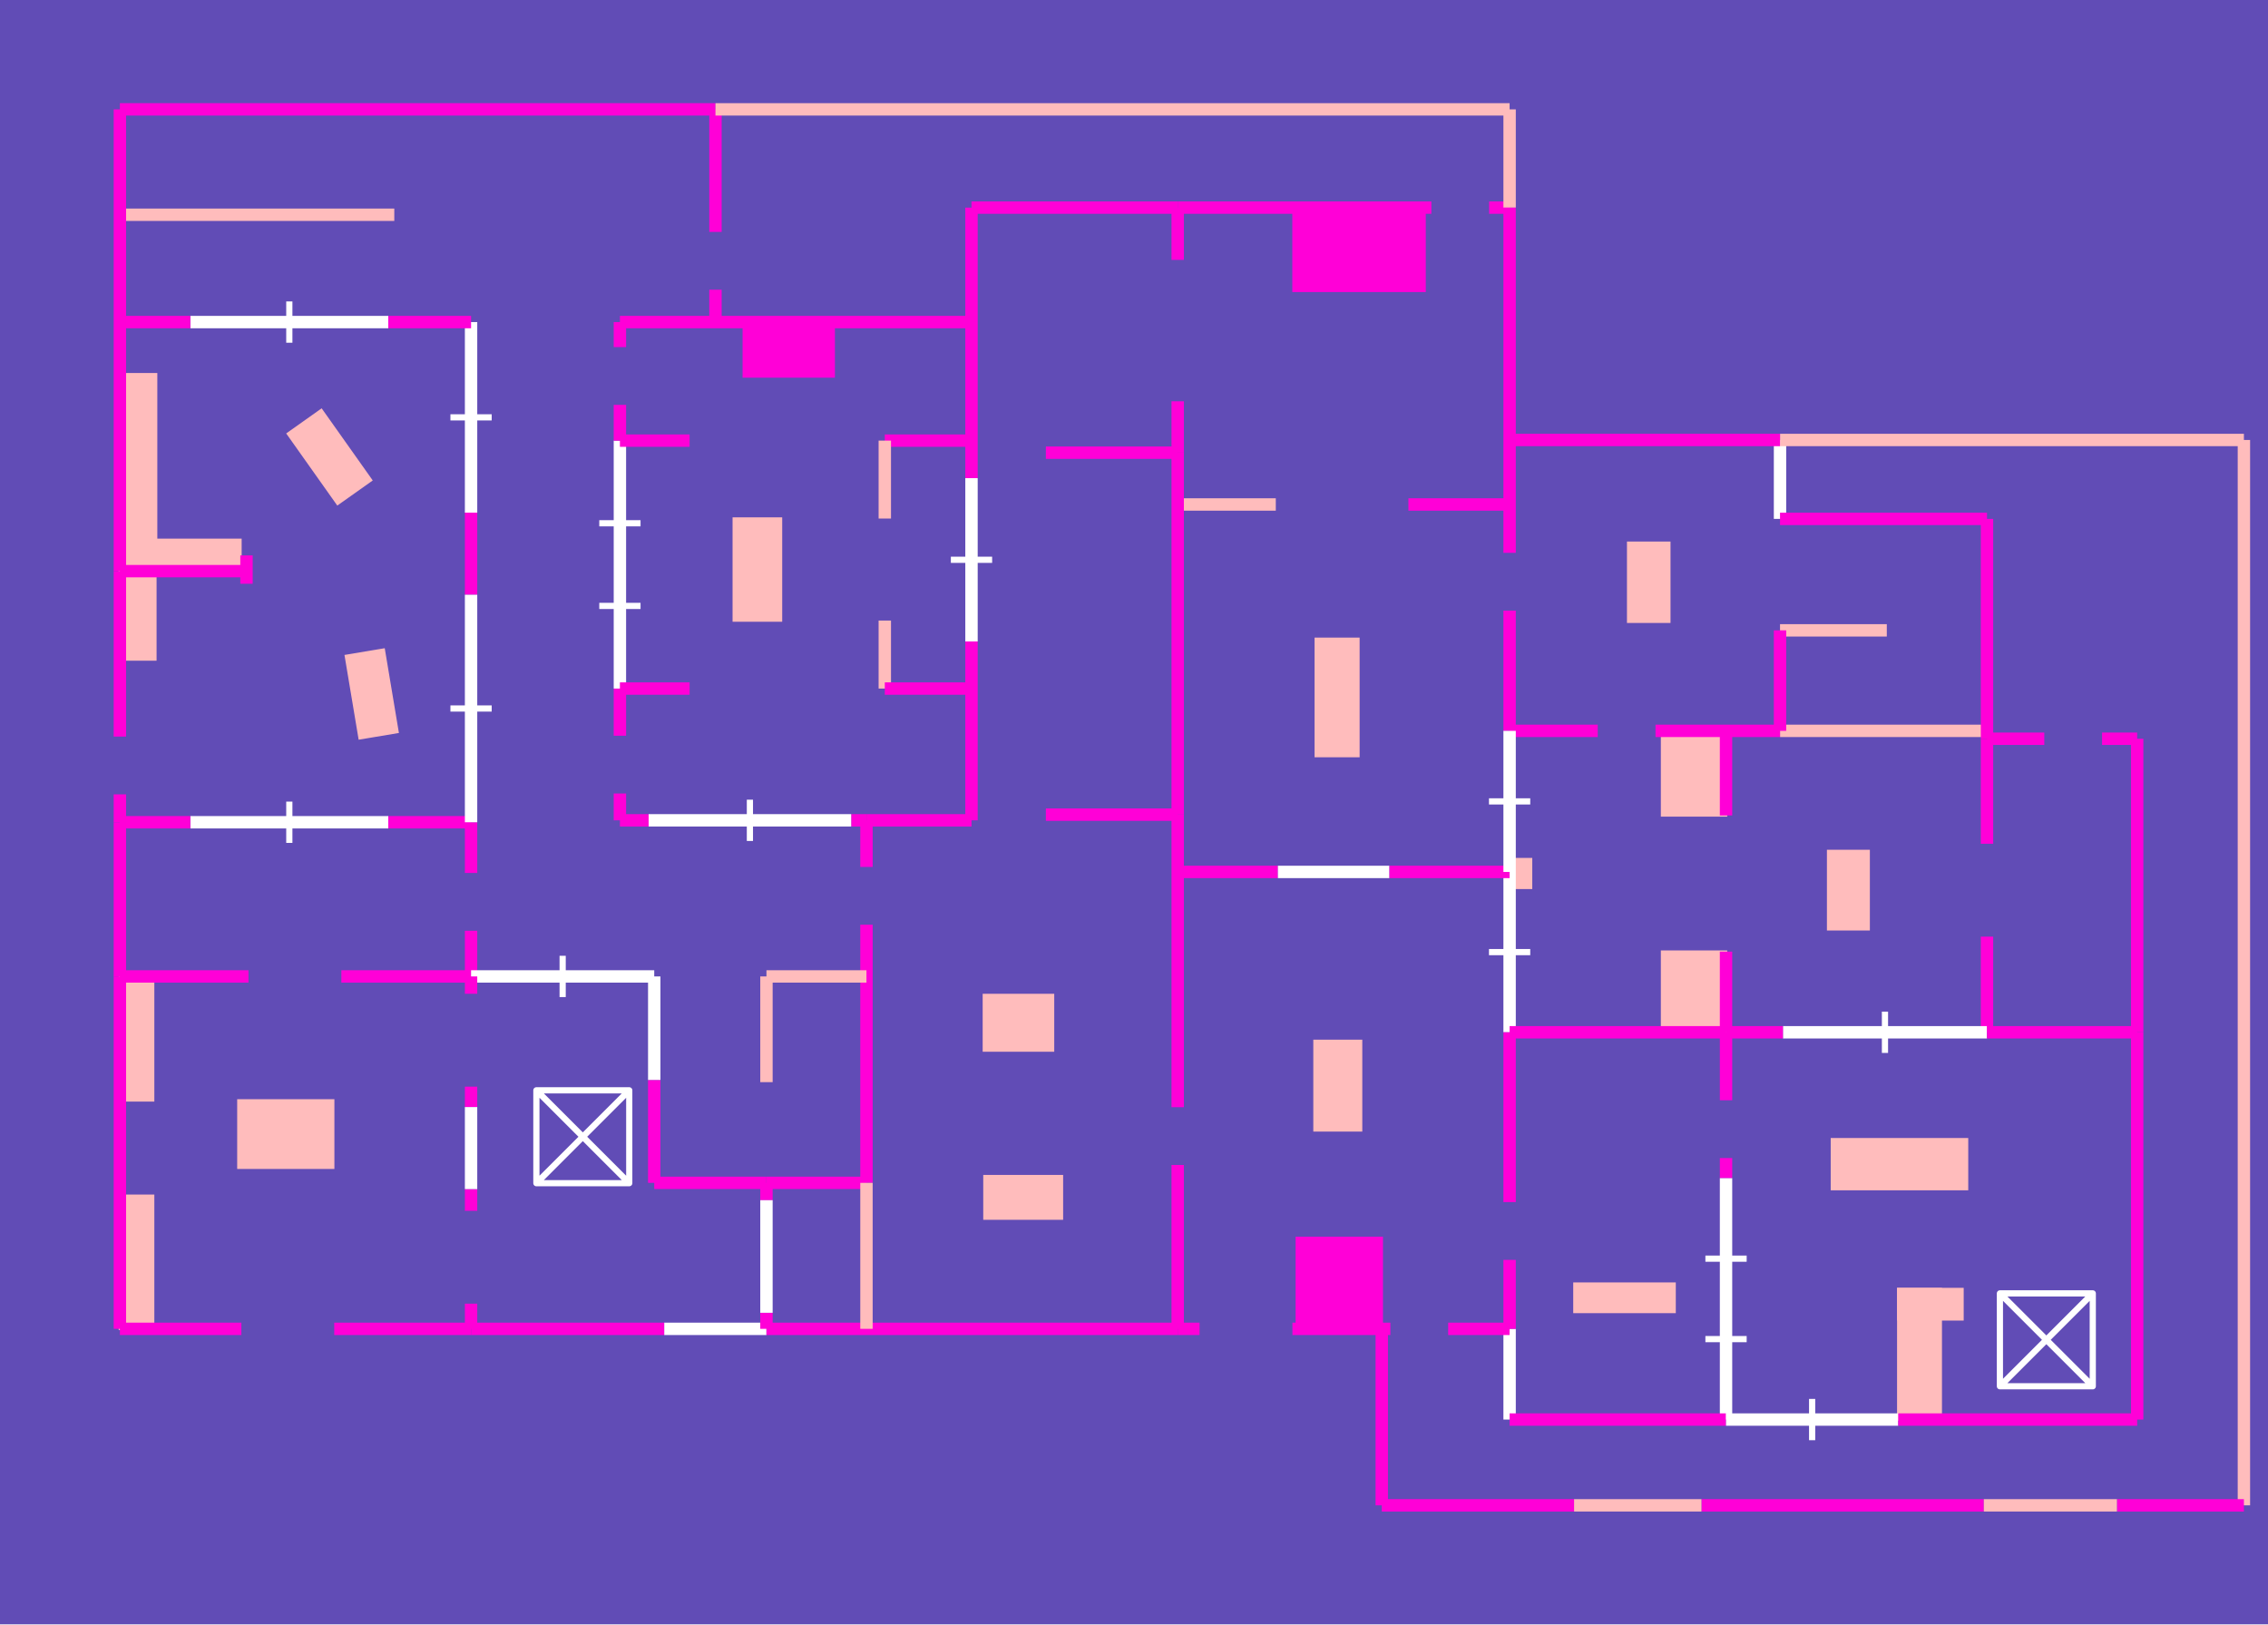
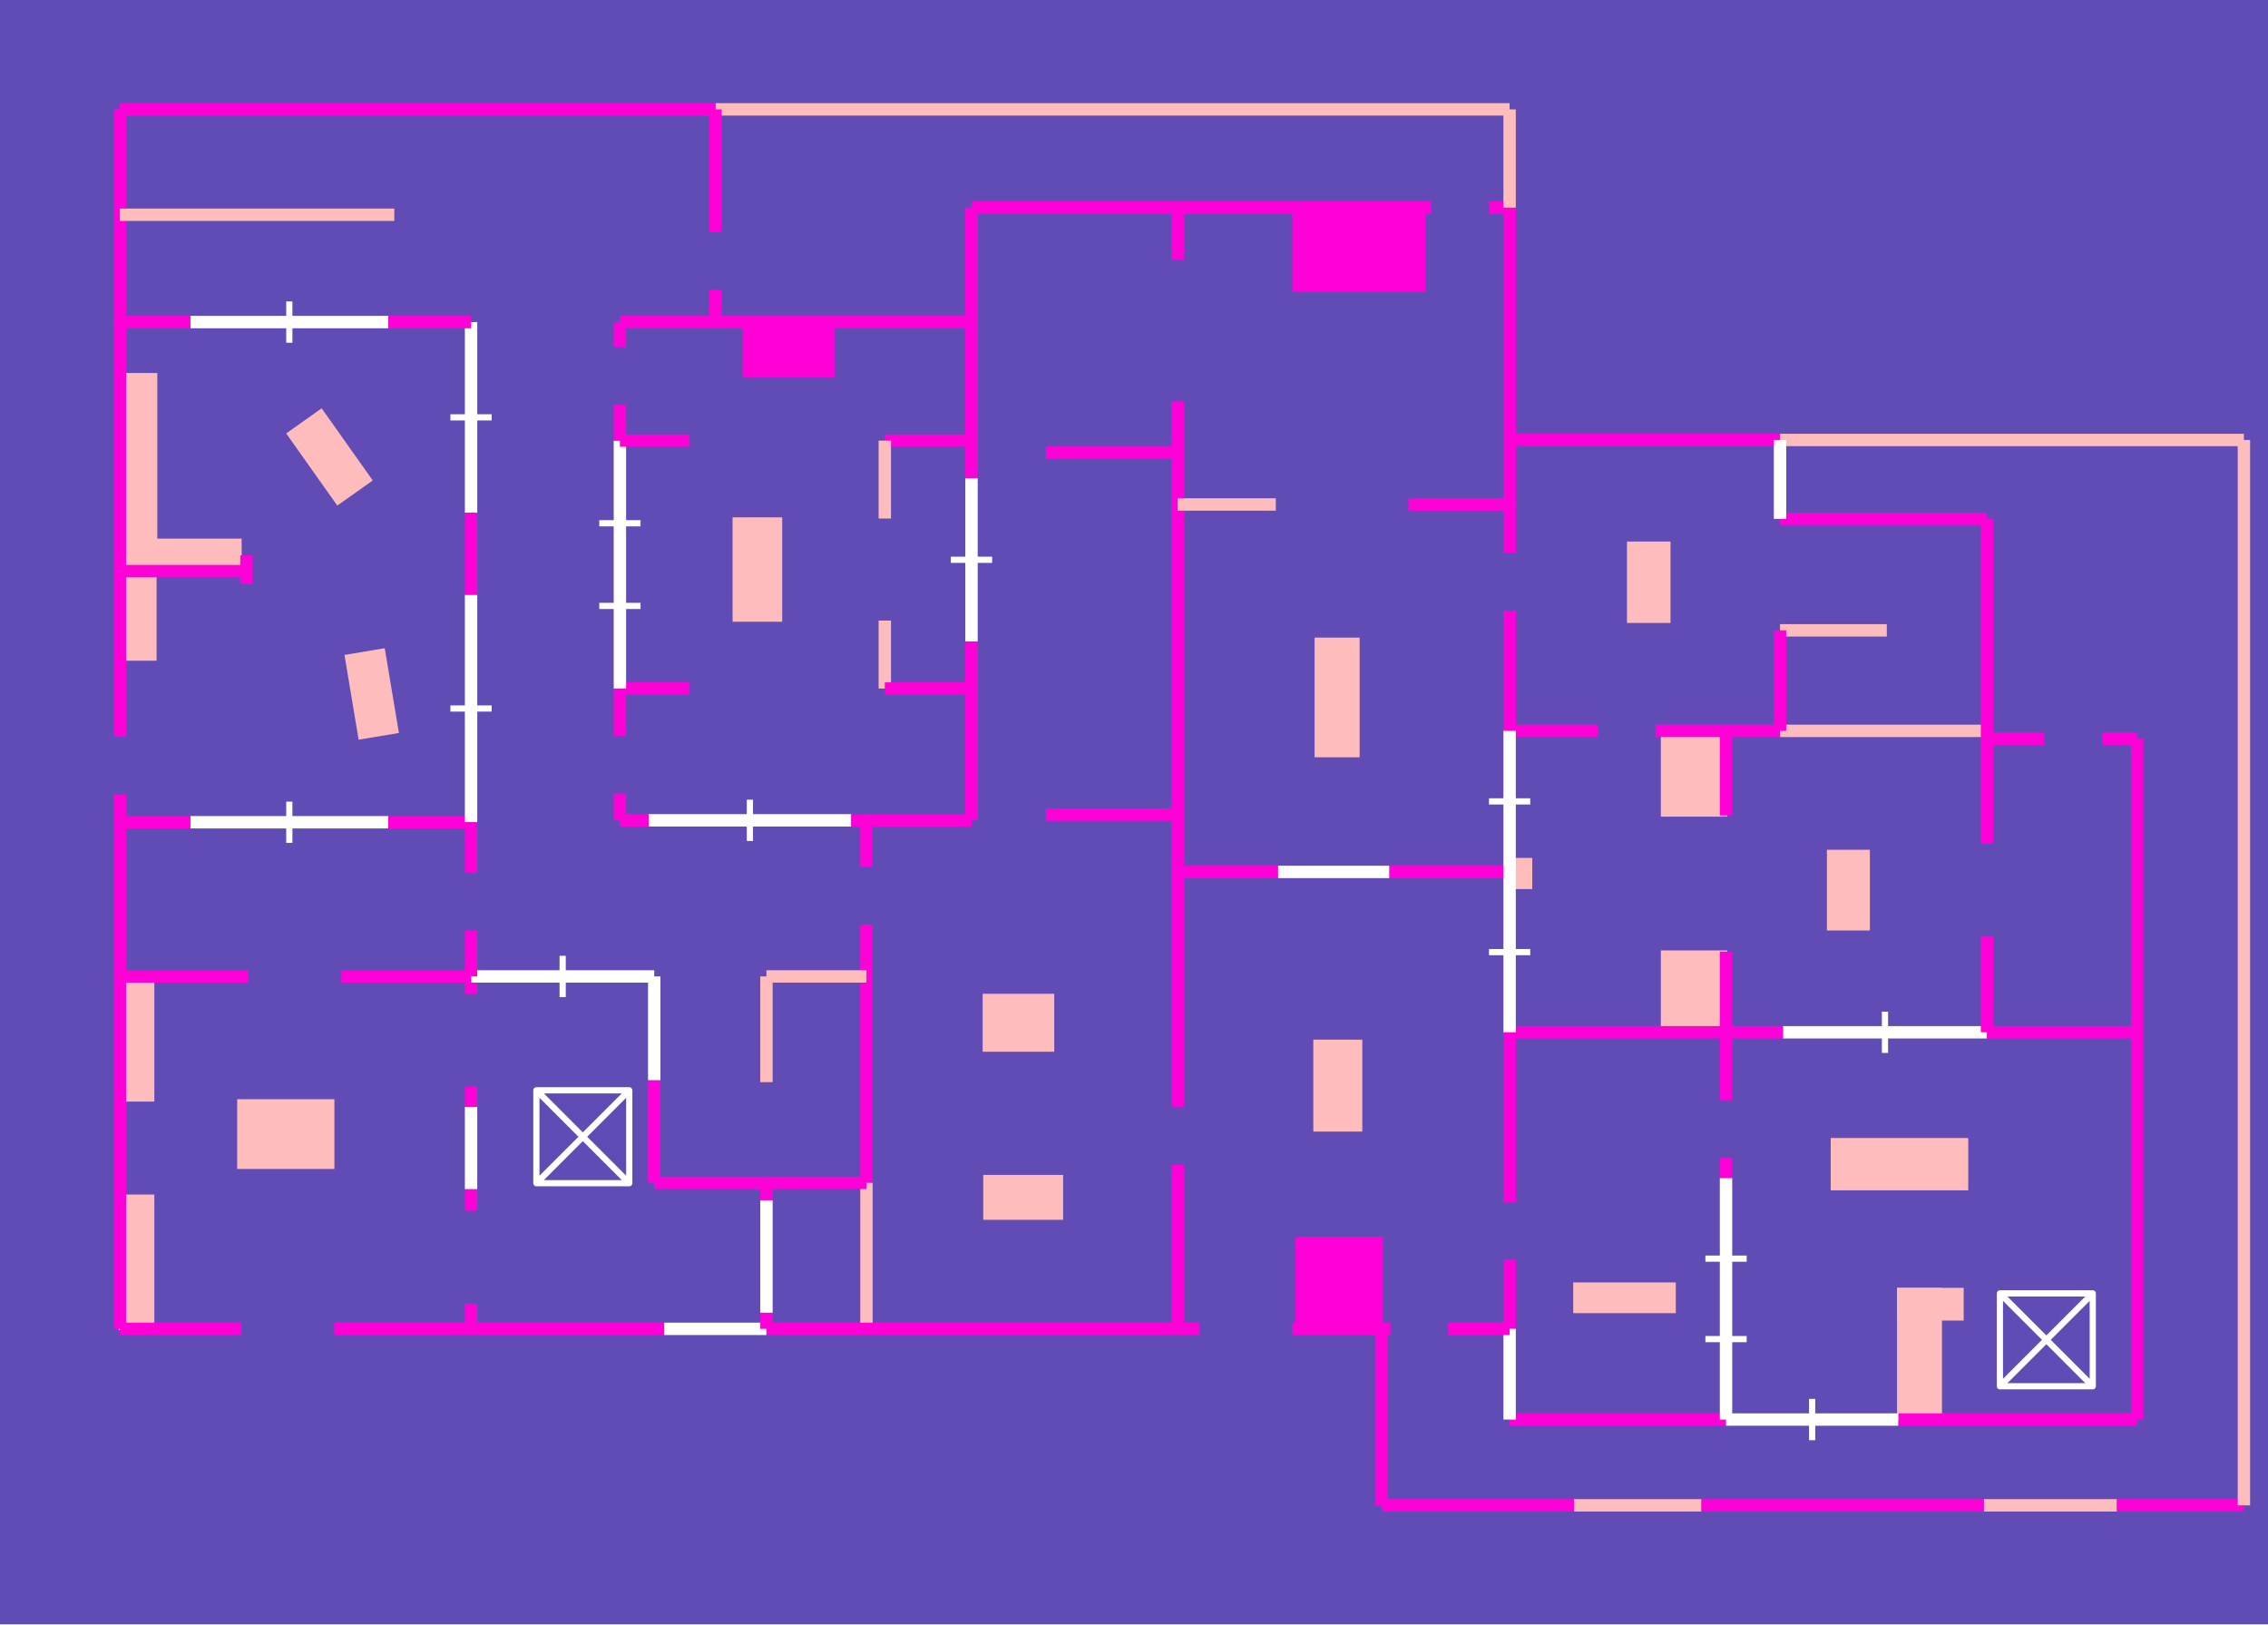
<svg xmlns="http://www.w3.org/2000/svg" viewBox="-235 -170 715 512">
  <rect fill="#614CB6" height="512" width="715" x="-235" y="-170" />
+   <path d="M383.691,-245.892 L363.433,-245.892 L363.433,-236.319 L383.691,-236.319 z" fill="#FFBCBC" stroke="#FFBCBC" stroke-width="0.75" transform="scale(1, -1)" />
+   <path d="M194.094,-186.317 L179.402,-186.317 L179.402,-158.095 L194.094,-158.095 z" fill="#FFBCBC" stroke="#FFBCBC" stroke-width="0.75" transform="scale(1, -1)" />
+   <path d="M363.433,-236.319 L376.839,-236.319 L376.839,-277.466 L363.433,-277.466 z" fill="#FFBCBC" stroke="#FFBCBC" stroke-width="0.75" transform="scale(1, -1)" />
  <path d="M-133.687,40.769 L-118.009,18.641 L-128.575,11.155 L-144.253,33.283 z" fill="#FFBCBC" stroke="#FFBCBC" stroke-width="0.75" transform="scale(1, -1)" />
+   <path d="M341.321,-98.234 L354.111,-98.234 L354.111,-122.934 L341.321,-122.934 z" fill="#FFBCBC" stroke="#FFBCBC" stroke-width="0.75" transform="scale(1, -1)" />
  <path d="M11.218,6.549 L-3.678,6.549 L-3.678,-25.609 L11.218,-25.609 z" fill="#FFBCBC" stroke="#FFBCBC" stroke-width="0.75" transform="scale(1, -1)" />
+   <path d="M288.968,-129.966 L309.14,-129.966 L309.14,-155.392 L288.968,-155.392 z" fill="#FFBCBC" stroke="#FFBCBC" stroke-width="0.75" transform="scale(1, -1)" />
+   <path d="M193.255,-68.33 L179.796,-68.33 L179.796,-31.355 L193.255,-31.355 z" fill="#FFBCBC" stroke="#FFBCBC" stroke-width="0.75" transform="scale(1, -1)" />
+   <path d="M278.285,-1.077 L291.265,-1.077 L291.265,-25.992 L278.285,-25.992 z" fill="#FFBCBC" stroke="#FFBCBC" stroke-width="0.75" transform="scale(1, -1)" />
+   <path d="M261.345,-234.616 L292.929,-234.616 L292.929,-243.553 L261.345,-243.553 z" fill="#FFBCBC" stroke="#FFBCBC" stroke-width="0.75" transform="scale(1, -1)" />
+   <path d="M-185.779,52.047 L-197.205,52.047 L-197.205,-10.034 L-185.779,-10.034 z" fill="#FFBCBC" stroke="#FFBCBC" stroke-width="0.75" transform="scale(1, -1)" />
+   <path d="M-186.719,-206.915 L-197.205,-206.915 L-197.205,-248.874 L-186.719,-248.874 z" fill="#FFBCBC" stroke="#FFBCBC" stroke-width="0.75" transform="scale(1, -1)" />
+   <path d="M-159.193,-0.157 L-197.205,-0.157 L-197.205,-10.034 L-159.193,-10.034 z" fill="#FFBCBC" stroke="#FFBCBC" stroke-width="0.75" transform="scale(1, -1)" />
+   <path d="M-186.719,-137.788 L-197.205,-137.788 L-197.205,-176.863 L-186.719,-176.863 z" fill="#FFBCBC" stroke="#FFBCBC" stroke-width="0.75" transform="scale(1, -1)" />
+   <path d="M99.783,-214.126 L75.348,-214.126 L75.348,-200.73 L99.783,-200.73 z" fill="#FFBCBC" stroke="#FFBCBC" stroke-width="0.75" transform="scale(1, -1)" />
+   <path d="M-114.017,-34.757 L-109.67,-60.735 L-121.626,-62.736 L-125.973,-36.758 z" fill="#FFBCBC" stroke="#FFBCBC" stroke-width="0.75" transform="scale(1, -1)" />
+   <path d="M27.837,68.476 L-0.525,68.476 L-0.525,51.327 L27.837,51.327 z" fill="#FF00D7" stroke="#FF00D7" stroke-width="0.75" transform="scale(1, -1)" />
+   <path d="M173.823,-248.874 L200.613,-248.874 L200.613,-220.197 L173.823,-220.197 z" fill="#FF00D7" stroke="#FF00D7" stroke-width="0.75" transform="scale(1, -1)" />
  <path d="M75.167,-143.633 L96.98,-143.633 L96.98,-161.15 L75.167,-161.15 z" fill="#FFBCBC" stroke="#FFBCBC" stroke-width="0.75" transform="scale(1, -1)" />
+   <path d="M172.782,104.552 L214.113,104.552 L214.113,78.315 L172.782,78.315 z" fill="#FF00D7" stroke="#FF00D7" stroke-width="0.75" transform="scale(1, -1)" />
+   <path d="M288.968,-87.042 L309.14,-87.042 L309.14,-60.378 L288.968,-60.378 z" fill="#FFBCBC" stroke="#FFBCBC" stroke-width="0.75" transform="scale(1, -1)" />
+   <path d="M247.68,-109.87 L240.912,-109.87 L240.912,-100.806 L247.68,-100.806 z" fill="#FFBCBC" stroke="#FFBCBC" stroke-width="0.75" transform="scale(1, -1)" />
+   <path d="M342.516,-189.093 L385.125,-189.093 L385.125,-204.832 L342.516,-204.832 z" fill="#FFBCBC" stroke="#FFBCBC" stroke-width="0.75" transform="scale(1, -1)" />
+   <path d="M-186.015,-37.889 L-197.205,-37.889 L-197.205,-10.034 L-186.015,-10.034 z" fill="#FFBCBC" stroke="#FFBCBC" stroke-width="0.75" transform="scale(1, -1)" />
  <path d="M-129.955,-198.099 L-159.854,-198.099 L-159.854,-176.863 L-129.955,-176.863 z" fill="#FFBCBC" stroke="#FFBCBC" stroke-width="0.75" transform="scale(1, -1)" />
-   <path d="M288.968,-87.042 L309.14,-87.042 L309.14,-60.378 L288.968,-60.378 z" fill="#FFBCBC" stroke="#FFBCBC" stroke-width="0.75" transform="scale(1, -1)" />
-   <path d="M342.516,-189.093 L385.125,-189.093 L385.125,-204.832 L342.516,-204.832 z" fill="#FFBCBC" stroke="#FFBCBC" stroke-width="0.75" transform="scale(1, -1)" />
-   <path d="M172.782,104.552 L214.113,104.552 L214.113,78.315 L172.782,78.315 z" fill="#FF00D7" stroke="#FF00D7" stroke-width="0.75" transform="scale(1, -1)" />
-   <path d="M173.823,-248.874 L200.613,-248.874 L200.613,-220.197 L173.823,-220.197 z" fill="#FF00D7" stroke="#FF00D7" stroke-width="0.75" transform="scale(1, -1)" />
-   <path d="M-186.015,-37.889 L-197.205,-37.889 L-197.205,-10.034 L-186.015,-10.034 z" fill="#FFBCBC" stroke="#FFBCBC" stroke-width="0.75" transform="scale(1, -1)" />
-   <path d="M-185.779,52.047 L-197.205,52.047 L-197.205,-10.034 L-185.779,-10.034 z" fill="#FFBCBC" stroke="#FFBCBC" stroke-width="0.75" transform="scale(1, -1)" />
-   <path d="M-159.193,-0.157 L-197.205,-0.157 L-197.205,-10.034 L-159.193,-10.034 z" fill="#FFBCBC" stroke="#FFBCBC" stroke-width="0.75" transform="scale(1, -1)" />
-   <path d="M99.783,-214.126 L75.348,-214.126 L75.348,-200.73 L99.783,-200.73 z" fill="#FFBCBC" stroke="#FFBCBC" stroke-width="0.75" transform="scale(1, -1)" />
-   <path d="M27.837,68.476 L-0.525,68.476 L-0.525,51.327 L27.837,51.327 z" fill="#FF00D7" stroke="#FF00D7" stroke-width="0.75" transform="scale(1, -1)" />
-   <path d="M-114.017,-34.757 L-109.67,-60.735 L-121.626,-62.736 L-125.973,-36.758 z" fill="#FFBCBC" stroke="#FFBCBC" stroke-width="0.75" transform="scale(1, -1)" />
-   <path d="M-186.719,-137.788 L-197.205,-137.788 L-197.205,-176.863 L-186.719,-176.863 z" fill="#FFBCBC" stroke="#FFBCBC" stroke-width="0.75" transform="scale(1, -1)" />
-   <path d="M193.255,-68.33 L179.796,-68.33 L179.796,-31.355 L193.255,-31.355 z" fill="#FFBCBC" stroke="#FFBCBC" stroke-width="0.75" transform="scale(1, -1)" />
-   <path d="M194.094,-186.317 L179.402,-186.317 L179.402,-158.095 L194.094,-158.095 z" fill="#FFBCBC" stroke="#FFBCBC" stroke-width="0.75" transform="scale(1, -1)" />
-   <path d="M383.691,-245.892 L363.433,-245.892 L363.433,-236.319 L383.691,-236.319 z" fill="#FFBCBC" stroke="#FFBCBC" stroke-width="0.75" transform="scale(1, -1)" />
-   <path d="M278.285,-1.077 L291.265,-1.077 L291.265,-25.992 L278.285,-25.992 z" fill="#FFBCBC" stroke="#FFBCBC" stroke-width="0.75" transform="scale(1, -1)" />
-   <path d="M247.68,-109.87 L240.912,-109.87 L240.912,-100.806 L247.68,-100.806 z" fill="#FFBCBC" stroke="#FFBCBC" stroke-width="0.75" transform="scale(1, -1)" />
-   <path d="M341.321,-98.234 L354.111,-98.234 L354.111,-122.934 L341.321,-122.934 z" fill="#FFBCBC" stroke="#FFBCBC" stroke-width="0.75" transform="scale(1, -1)" />
-   <path d="M-186.719,-206.915 L-197.205,-206.915 L-197.205,-248.874 L-186.719,-248.874 z" fill="#FFBCBC" stroke="#FFBCBC" stroke-width="0.75" transform="scale(1, -1)" />
-   <path d="M288.968,-129.966 L309.14,-129.966 L309.14,-155.392 L288.968,-155.392 z" fill="#FFBCBC" stroke="#FFBCBC" stroke-width="0.75" transform="scale(1, -1)" />
-   <path d="M261.345,-234.616 L292.929,-234.616 L292.929,-243.553 L261.345,-243.553 z" fill="#FFBCBC" stroke="#FFBCBC" stroke-width="0.75" transform="scale(1, -1)" />
-   <path d="M363.433,-236.319 L376.839,-236.319 L376.839,-277.466 L363.433,-277.466 z" fill="#FFBCBC" stroke="#FFBCBC" stroke-width="0.75" transform="scale(1, -1)" />
  <path d="M395.482,-266.972 L424.759,-237.695 L395.482,-237.695 L424.759,-266.972 L395.482,-266.972 L395.482,-237.695 L424.759,-237.695 L424.759,-266.972 z" fill="none" stroke="#FFFFFF" stroke-linejoin="round" stroke-width="1.952" transform="scale(1, -1)" />
  <path d="M-65.902,-202.959 L-36.625,-173.683 L-65.902,-173.683 L-36.625,-202.959 L-65.902,-202.959 L-65.902,-173.683 L-36.625,-173.683 L-36.625,-202.959 z" fill="none" stroke="#FFFFFF" stroke-linejoin="round" stroke-width="1.952" transform="scale(1, -1)" />
+   <path d="M-86.495,8.407 L-86.495,68.476 z" fill="none" stroke="#FFFFFF" stroke-width="3.904" transform="scale(1, -1)" />
+   <path d="M-79.989,38.442 L-93.001,38.442 z" fill="none" stroke="#FFFFFF" stroke-width="1.952" transform="scale(1, -1)" />
+   <path d="M326.162,31.312 L472.404,31.312 z" fill="none" stroke="#FFBCBC" stroke-width="3.904" transform="scale(1, -1)" />
+   <path d="M309.14,-87.042 L309.14,-60.378 z" fill="none" stroke="#FF00D7" stroke-width="3.904" transform="scale(1, -1)" />
+   <path d="M438.751,-155.392 L438.751,-62.863 z" fill="none" stroke="#FF00D7" stroke-width="3.904" transform="scale(1, -1)" />
+   <path d="M-86.495,-178.967 L-86.495,-172.531 z" fill="none" stroke="#FF00D7" stroke-width="3.904" transform="scale(1, -1)" />
+   <path d="M-86.495,-143.254 L-86.495,-137.788 z" fill="none" stroke="#FF00D7" stroke-width="3.904" transform="scale(1, -1)" />
+   <path d="M-175.005,-89.187 L-112.576,-89.187 z" fill="none" stroke="#FFFFFF" stroke-width="3.904" transform="scale(1, -1)" />
+   <path d="M-143.791,-95.693 L-143.791,-82.681 z" fill="none" stroke="#FFFFFF" stroke-width="1.952" transform="scale(1, -1)" />
+   <path d="M33.341,-88.58 L-30.514,-88.58 z" fill="none" stroke="#FFFFFF" stroke-width="3.904" transform="scale(1, -1)" />
+   <path d="M1.413,-82.074 L1.413,-95.086 z" fill="none" stroke="#FFFFFF" stroke-width="1.952" transform="scale(1, -1)" />
+   <path d="M391.414,-60.378 L326.162,-60.378 z" fill="none" stroke="#FFBCBC" stroke-width="3.904" transform="scale(1, -1)" />
  <path d="M-112.576,68.476 L-175.005,68.476 z" fill="none" stroke="#FFFFFF" stroke-width="3.904" transform="scale(1, -1)" />
  <path d="M-143.791,74.982 L-143.791,61.97 z" fill="none" stroke="#FFFFFF" stroke-width="1.952" transform="scale(1, -1)" />
-   <path d="M-39.57,-88.58 L-39.57,-80.126 z" fill="none" stroke="#FF00D7" stroke-width="3.904" transform="scale(1, -1)" />
-   <path d="M-39.57,-61.909 L-39.57,-47.045 z" fill="none" stroke="#FF00D7" stroke-width="3.904" transform="scale(1, -1)" />
+   <path d="M-86.495,-204.822 L-86.495,-211.662 z" fill="none" stroke="#FF00D7" stroke-width="3.904" transform="scale(1, -1)" />
+   <path d="M-86.495,-240.939 L-86.495,-248.874 z" fill="none" stroke="#FF00D7" stroke-width="3.904" transform="scale(1, -1)" />
+   <path d="M71.27,104.552 L71.27,68.476 z" fill="none" stroke="#FF00D7" stroke-width="3.904" transform="scale(1, -1)" />
+   <path d="M-86.495,-137.788 L-28.747,-137.788 z" fill="none" stroke="#FFFFFF" stroke-width="3.904" transform="scale(1, -1)" />
+   <path d="M-57.621,-144.294 L-57.621,-131.282 z" fill="none" stroke="#FFFFFF" stroke-width="1.952" transform="scale(1, -1)" />
+   <path d="M327.077,-155.392 L391.414,-155.392 z" fill="none" stroke="#FFFFFF" stroke-width="3.904" transform="scale(1, -1)" />
+   <path d="M359.245,-161.898 L359.245,-148.886 z" fill="none" stroke="#FFFFFF" stroke-width="1.952" transform="scale(1, -1)" />
+   <path d="M-112.576,-89.187 L-86.495,-89.187 z" fill="none" stroke="#FF00D7" stroke-width="3.904" transform="scale(1, -1)" />
+   <path d="M-157.292,-10.034 L-197.205,-10.034 z" fill="none" stroke="#FF00D7" stroke-width="3.904" transform="scale(1, -1)" />
+   <path d="M-197.205,135.525 L-197.205,68.476 z" fill="none" stroke="#FF00D7" stroke-width="3.904" transform="scale(1, -1)" />
+   <path d="M200.613,-248.874 L200.613,-304.509 z" fill="none" stroke="#FF00D7" stroke-width="3.904" transform="scale(1, -1)" />
+   <path d="M71.27,31.109 L43.939,31.109 z" fill="none" stroke="#FF00D7" stroke-width="3.904" transform="scale(1, -1)" />
+   <path d="M38.159,-202.856 L38.159,-121.487 z" fill="none" stroke="#FF00D7" stroke-width="3.904" transform="scale(1, -1)" />
+   <path d="M38.159,-103.27 L38.159,-88.58 z" fill="none" stroke="#FF00D7" stroke-width="3.904" transform="scale(1, -1)" />
+   <path d="M438.751,-277.466 L363.433,-277.466 z" fill="none" stroke="#FF00D7" stroke-width="3.904" transform="scale(1, -1)" />
+   <path d="M240.912,-277.466 L309.14,-277.466 z" fill="none" stroke="#FF00D7" stroke-width="3.904" transform="scale(1, -1)" />
+   <path d="M-17.599,-47.045 L-39.57,-47.045 z" fill="none" stroke="#FF00D7" stroke-width="3.904" transform="scale(1, -1)" />
+   <path d="M391.414,-62.863 L391.414,6.44 z" fill="none" stroke="#FF00D7" stroke-width="3.904" transform="scale(1, -1)" />
+   <path d="M71.27,104.552 L136.271,104.552 z" fill="none" stroke="#FF00D7" stroke-width="3.904" transform="scale(1, -1)" />
+   <path d="M240.912,-248.874 L240.912,-227.13 z" fill="none" stroke="#FF00D7" stroke-width="3.904" transform="scale(1, -1)" />
+   <path d="M240.912,-208.913 L240.912,-155.392 z" fill="none" stroke="#FF00D7" stroke-width="3.904" transform="scale(1, -1)" />
+   <path d="M240.912,135.525 L-9.444,135.525 z" fill="none" stroke="#FFBCBC" stroke-width="3.904" transform="scale(1, -1)" />
+   <path d="M6.63,-208.317 L6.63,-243.81 z" fill="none" stroke="#FFFFFF" stroke-width="3.904" transform="scale(1, -1)" />
+   <path d="M136.271,-86.791 L136.271,27.304 z" fill="none" stroke="#FF00D7" stroke-width="3.904" transform="scale(1, -1)" />
+   <path d="M94.716,27.304 L136.271,27.304 z" fill="none" stroke="#FF00D7" stroke-width="3.904" transform="scale(1, -1)" />
+   <path d="M-197.205,-10.034 L-197.205,-62.179 z" fill="none" stroke="#FF00D7" stroke-width="3.904" transform="scale(1, -1)" />
+   <path d="M-197.205,-80.396 L-197.205,-89.187 z" fill="none" stroke="#FF00D7" stroke-width="3.904" transform="scale(1, -1)" />
+   <path d="M71.27,68.476 L71.27,19.285 z" fill="none" stroke="#FF00D7" stroke-width="3.904" transform="scale(1, -1)" />
+   <path d="M136.271,-248.874 L136.271,-197.221 z" fill="none" stroke="#FF00D7" stroke-width="3.904" transform="scale(1, -1)" />
+   <path d="M136.271,-179.005 L136.271,-86.791 z" fill="none" stroke="#FF00D7" stroke-width="3.904" transform="scale(1, -1)" />
+   <path d="M-86.495,-178.967 L-86.495,-204.822 z" fill="none" stroke="#FFFFFF" stroke-width="3.904" transform="scale(1, -1)" />
+   <path d="M240.912,31.312 L326.162,31.312 z" fill="none" stroke="#FF00D7" stroke-width="3.904" transform="scale(1, -1)" />
+   <path d="M136.271,88.08 L136.271,104.552 z" fill="none" stroke="#FF00D7" stroke-width="3.904" transform="scale(1, -1)" />
  <path d="M-39.57,31.109 L-39.57,-47.045 z" fill="none" stroke="#FFFFFF" stroke-width="3.904" transform="scale(1, -1)" />
  <path d="M-46.076,5.057 L-33.064,5.057 z" fill="none" stroke="#FFFFFF" stroke-width="1.952" transform="scale(1, -1)" />
  <path d="M-46.076,-20.994 L-33.064,-20.994 z" fill="none" stroke="#FFFFFF" stroke-width="1.952" transform="scale(1, -1)" />
-   <path d="M-86.495,-89.187 L-86.495,-105.172 z" fill="none" stroke="#FF00D7" stroke-width="3.904" transform="scale(1, -1)" />
-   <path d="M-86.495,-123.389 L-86.495,-137.788 z" fill="none" stroke="#FF00D7" stroke-width="3.904" transform="scale(1, -1)" />
+   <path d="M203.031,-104.846 L167.867,-104.846 z" fill="none" stroke="#FFFFFF" stroke-width="3.904" transform="scale(1, -1)" />
+   <path d="M309.14,-155.392 L327.077,-155.392 z" fill="none" stroke="#FF00D7" stroke-width="3.904" transform="scale(1, -1)" />
+   <path d="M240.912,10.982 L240.912,104.552 z" fill="none" stroke="#FF00D7" stroke-width="3.904" transform="scale(1, -1)" />
+   <path d="M38.159,-248.874 L38.159,-202.856 z" fill="none" stroke="#FFBCBC" stroke-width="3.904" transform="scale(1, -1)" />
+   <path d="M71.27,-88.58 L71.27,-32.19 z" fill="none" stroke="#FF00D7" stroke-width="3.904" transform="scale(1, -1)" />
+   <path d="M-25.611,-248.874 L6.63,-248.874 z" fill="none" stroke="#FFFFFF" stroke-width="3.904" transform="scale(1, -1)" />
+   <path d="M-28.747,-202.856 L6.63,-202.856 z" fill="none" stroke="#FF00D7" stroke-width="3.904" transform="scale(1, -1)" />
+   <path d="M261.226,-304.509 L200.613,-304.509 z" fill="none" stroke="#FF00D7" stroke-width="3.904" transform="scale(1, -1)" />
+   <path d="M391.414,6.44 L326.162,6.44 z" fill="none" stroke="#FF00D7" stroke-width="3.904" transform="scale(1, -1)" />
+   <path d="M301.392,-304.509 L261.226,-304.509 z" fill="none" stroke="#FFBCBC" stroke-width="3.904" transform="scale(1, -1)" />
+   <path d="M240.912,104.552 L234.457,104.552 z" fill="none" stroke="#FF00D7" stroke-width="3.904" transform="scale(1, -1)" />
+   <path d="M216.24,104.552 L136.271,104.552 z" fill="none" stroke="#FF00D7" stroke-width="3.904" transform="scale(1, -1)" />
+   <path d="M-28.747,-202.856 L-28.747,-170.482 z" fill="none" stroke="#FF00D7" stroke-width="3.904" transform="scale(1, -1)" />
+   <path d="M-112.576,68.476 L-86.495,68.476 z" fill="none" stroke="#FF00D7" stroke-width="3.904" transform="scale(1, -1)" />
+   <path d="M309.14,-129.966 L309.14,-155.392 z" fill="none" stroke="#FF00D7" stroke-width="3.904" transform="scale(1, -1)" />
+   <path d="M438.751,-277.466 L438.751,-155.392 z" fill="none" stroke="#FF00D7" stroke-width="3.904" transform="scale(1, -1)" />
+   <path d="M-9.444,135.525 L-197.205,135.525 z" fill="none" stroke="#FF00D7" stroke-width="3.904" transform="scale(1, -1)" />
+   <path d="M-86.495,-248.874 L-129.633,-248.874 z" fill="none" stroke="#FF00D7" stroke-width="3.904" transform="scale(1, -1)" />
+   <path d="M-158.91,-248.874 L-197.205,-248.874 z" fill="none" stroke="#FF00D7" stroke-width="3.904" transform="scale(1, -1)" />
+   <path d="M6.63,-137.788 L6.63,-171.111 z" fill="none" stroke="#FFBCBC" stroke-width="3.904" transform="scale(1, -1)" />
  <path d="M438.751,-62.863 L427.689,-62.863 z" fill="none" stroke="#FF00D7" stroke-width="3.904" transform="scale(1, -1)" />
  <path d="M409.472,-62.863 L391.414,-62.863 z" fill="none" stroke="#FF00D7" stroke-width="3.904" transform="scale(1, -1)" />
-   <path d="M240.912,104.552 L234.457,104.552 z" fill="none" stroke="#FF00D7" stroke-width="3.904" transform="scale(1, -1)" />
-   <path d="M216.24,104.552 L136.271,104.552 z" fill="none" stroke="#FF00D7" stroke-width="3.904" transform="scale(1, -1)" />
-   <path d="M71.27,68.476 L71.27,19.285 z" fill="none" stroke="#FF00D7" stroke-width="3.904" transform="scale(1, -1)" />
-   <path d="M-86.495,8.407 L-86.495,68.476 z" fill="none" stroke="#FFFFFF" stroke-width="3.904" transform="scale(1, -1)" />
-   <path d="M-79.989,38.442 L-93.001,38.442 z" fill="none" stroke="#FFFFFF" stroke-width="1.952" transform="scale(1, -1)" />
-   <path d="M-25.611,-248.874 L6.63,-248.874 z" fill="none" stroke="#FFFFFF" stroke-width="3.904" transform="scale(1, -1)" />
+   <path d="M-86.495,-17.476 L-86.495,-89.187 z" fill="none" stroke="#FFFFFF" stroke-width="3.904" transform="scale(1, -1)" />
+   <path d="M-93.001,-53.331 L-79.989,-53.331 z" fill="none" stroke="#FFFFFF" stroke-width="1.952" transform="scale(1, -1)" />
+   <path d="M309.14,-201.391 L309.14,-195.034 z" fill="none" stroke="#FF00D7" stroke-width="3.904" transform="scale(1, -1)" />
+   <path d="M309.14,-176.817 L309.14,-155.392 z" fill="none" stroke="#FF00D7" stroke-width="3.904" transform="scale(1, -1)" />
+   <path d="M38.159,-202.856 L6.63,-202.856 z" fill="none" stroke="#FF00D7" stroke-width="3.904" transform="scale(1, -1)" />
+   <path d="M43.939,-25.609 L43.939,-47.045 z" fill="none" stroke="#FFBCBC" stroke-width="3.904" transform="scale(1, -1)" />
+   <path d="M167.867,-104.846 L136.271,-104.846 z" fill="none" stroke="#FF00D7" stroke-width="3.904" transform="scale(1, -1)" />
+   <path d="M240.912,135.525 L240.912,104.552 z" fill="none" stroke="#FFBCBC" stroke-width="3.904" transform="scale(1, -1)" />
+   <path d="M209.011,10.982 L240.912,10.982 z" fill="none" stroke="#FF00D7" stroke-width="3.904" transform="scale(1, -1)" />
+   <path d="M-86.495,8.407 L-86.495,-17.476 z" fill="none" stroke="#FF00D7" stroke-width="3.904" transform="scale(1, -1)" />
+   <path d="M71.27,-88.58 L38.159,-88.58 z" fill="none" stroke="#FF00D7" stroke-width="3.904" transform="scale(1, -1)" />
+   <path d="M136.271,-248.874 L6.63,-248.874 z" fill="none" stroke="#FF00D7" stroke-width="3.904" transform="scale(1, -1)" />
  <path d="M-197.205,-10.034 L-197.205,68.476 z" fill="none" stroke="#FF00D7" stroke-width="3.904" transform="scale(1, -1)" />
-   <path d="M359.825,-28.696 L326.162,-28.696 z" fill="none" stroke="#FFBCBC" stroke-width="3.904" transform="scale(1, -1)" />
-   <path d="M167.201,10.982 L136.271,10.982 z" fill="none" stroke="#FFBCBC" stroke-width="3.904" transform="scale(1, -1)" />
-   <path d="M326.162,6.44 L326.162,31.312 z" fill="none" stroke="#FFFFFF" stroke-width="3.904" transform="scale(1, -1)" />
-   <path d="M-197.205,-10.034 L-197.205,-62.179 z" fill="none" stroke="#FF00D7" stroke-width="3.904" transform="scale(1, -1)" />
-   <path d="M-197.205,-80.396 L-197.205,-89.187 z" fill="none" stroke="#FF00D7" stroke-width="3.904" transform="scale(1, -1)" />
-   <path d="M390.411,-304.509 L301.392,-304.509 z" fill="none" stroke="#FF00D7" stroke-width="3.904" transform="scale(1, -1)" />
-   <path d="M472.404,31.312 L472.404,-304.509 z" fill="none" stroke="#FFBCBC" stroke-width="3.904" transform="scale(1, -1)" />
-   <path d="M391.414,-155.392 L391.414,-125.244 z" fill="none" stroke="#FF00D7" stroke-width="3.904" transform="scale(1, -1)" />
-   <path d="M391.414,-95.967 L391.414,-62.863 z" fill="none" stroke="#FF00D7" stroke-width="3.904" transform="scale(1, -1)" />
-   <path d="M-17.599,31.109 L-39.57,31.109 z" fill="none" stroke="#FF00D7" stroke-width="3.904" transform="scale(1, -1)" />
-   <path d="M309.14,-129.966 L309.14,-155.392 z" fill="none" stroke="#FF00D7" stroke-width="3.904" transform="scale(1, -1)" />
-   <path d="M167.867,-104.846 L136.271,-104.846 z" fill="none" stroke="#FF00D7" stroke-width="3.904" transform="scale(1, -1)" />
+   <path d="M38.159,-88.58 L33.341,-88.58 z" fill="none" stroke="#FF00D7" stroke-width="3.904" transform="scale(1, -1)" />
  <path d="M-197.205,-137.788 L-156.664,-137.788 z" fill="none" stroke="#FF00D7" stroke-width="3.904" transform="scale(1, -1)" />
  <path d="M-127.387,-137.788 L-86.495,-137.788 z" fill="none" stroke="#FF00D7" stroke-width="3.904" transform="scale(1, -1)" />
  <path d="M240.912,-277.466 L240.912,-248.874 z" fill="none" stroke="#FFFFFF" stroke-width="3.904" transform="scale(1, -1)" />
-   <path d="M71.27,-88.58 L71.27,-32.19 z" fill="none" stroke="#FF00D7" stroke-width="3.904" transform="scale(1, -1)" />
-   <path d="M-17.599,-47.045 L-39.57,-47.045 z" fill="none" stroke="#FF00D7" stroke-width="3.904" transform="scale(1, -1)" />
-   <path d="M71.27,-32.19 L71.27,19.285 z" fill="none" stroke="#FFFFFF" stroke-width="3.904" transform="scale(1, -1)" />
-   <path d="M77.776,-6.453 L64.764,-6.453 z" fill="none" stroke="#FFFFFF" stroke-width="1.952" transform="scale(1, -1)" />
-   <path d="M438.751,-277.466 L438.751,-155.392 z" fill="none" stroke="#FF00D7" stroke-width="3.904" transform="scale(1, -1)" />
-   <path d="M-112.576,68.476 L-86.495,68.476 z" fill="none" stroke="#FF00D7" stroke-width="3.904" transform="scale(1, -1)" />
-   <path d="M203.031,-104.846 L167.867,-104.846 z" fill="none" stroke="#FFFFFF" stroke-width="3.904" transform="scale(1, -1)" />
-   <path d="M-86.495,-137.788 L-28.747,-137.788 z" fill="none" stroke="#FFFFFF" stroke-width="3.904" transform="scale(1, -1)" />
-   <path d="M-57.621,-144.294 L-57.621,-131.282 z" fill="none" stroke="#FFFFFF" stroke-width="1.952" transform="scale(1, -1)" />
-   <path d="M240.912,-104.846 L240.912,-155.392 z" fill="none" stroke="#FFFFFF" stroke-width="3.904" transform="scale(1, -1)" />
-   <path d="M234.406,-130.119 L247.418,-130.119 z" fill="none" stroke="#FFFFFF" stroke-width="1.952" transform="scale(1, -1)" />
-   <path d="M-86.495,-178.967 L-86.495,-172.531 z" fill="none" stroke="#FF00D7" stroke-width="3.904" transform="scale(1, -1)" />
-   <path d="M-86.495,-143.254 L-86.495,-137.788 z" fill="none" stroke="#FF00D7" stroke-width="3.904" transform="scale(1, -1)" />
-   <path d="M6.63,-208.317 L6.63,-202.856 z" fill="none" stroke="#FF00D7" stroke-width="3.904" transform="scale(1, -1)" />
-   <path d="M43.939,-25.609 L43.939,-47.045 z" fill="none" stroke="#FFBCBC" stroke-width="3.904" transform="scale(1, -1)" />
-   <path d="M391.414,-60.378 L326.162,-60.378 z" fill="none" stroke="#FFBCBC" stroke-width="3.904" transform="scale(1, -1)" />
-   <path d="M-197.205,-137.788 L-197.205,-89.187 z" fill="none" stroke="#FF00D7" stroke-width="3.904" transform="scale(1, -1)" />
-   <path d="M209.011,10.982 L240.912,10.982 z" fill="none" stroke="#FF00D7" stroke-width="3.904" transform="scale(1, -1)" />
-   <path d="M-9.444,135.525 L-197.205,135.525 z" fill="none" stroke="#FF00D7" stroke-width="3.904" transform="scale(1, -1)" />
-   <path d="M-39.57,31.109 L-39.57,42.376 z" fill="none" stroke="#FF00D7" stroke-width="3.904" transform="scale(1, -1)" />
-   <path d="M-39.57,60.593 L-39.57,68.476 z" fill="none" stroke="#FF00D7" stroke-width="3.904" transform="scale(1, -1)" />
+   <path d="M38.159,-137.788 L6.63,-137.788 z" fill="none" stroke="#FFBCBC" stroke-width="3.904" transform="scale(1, -1)" />
+   <path d="M-110.697,102.308 L-197.205,102.308 z" fill="none" stroke="#FFBCBC" stroke-width="3.904" transform="scale(1, -1)" />
+   <path d="M326.162,-60.378 L286.911,-60.378 z" fill="none" stroke="#FF00D7" stroke-width="3.904" transform="scale(1, -1)" />
+   <path d="M268.694,-60.378 L240.912,-60.378 z" fill="none" stroke="#FF00D7" stroke-width="3.904" transform="scale(1, -1)" />
+   <path d="M432.375,-304.509 L390.411,-304.509 z" fill="none" stroke="#FFBCBC" stroke-width="3.904" transform="scale(1, -1)" />
+   <path d="M240.912,-60.378 L240.912,-22.479 z" fill="none" stroke="#FF00D7" stroke-width="3.904" transform="scale(1, -1)" />
+   <path d="M240.912,-4.262 L240.912,10.982 z" fill="none" stroke="#FF00D7" stroke-width="3.904" transform="scale(1, -1)" />
+   <path d="M-197.205,-248.874 L-197.205,-137.788 z" fill="none" stroke="#FF00D7" stroke-width="3.904" transform="scale(1, -1)" />
+   <path d="M309.14,-155.392 L240.912,-155.392 z" fill="none" stroke="#FF00D7" stroke-width="3.904" transform="scale(1, -1)" />
+   <path d="M203.031,-104.846 L240.912,-104.846 z" fill="none" stroke="#FF00D7" stroke-width="3.904" transform="scale(1, -1)" />
+   <path d="M-157.292,-5.078 L-157.292,-14.01 z" fill="none" stroke="#FF00D7" stroke-width="3.904" transform="scale(1, -1)" />
+   <path d="M309.14,-201.391 L309.14,-277.466 z" fill="none" stroke="#FFFFFF" stroke-width="3.904" transform="scale(1, -1)" />
+   <path d="M302.634,-226.749 L315.646,-226.749 z" fill="none" stroke="#FFFFFF" stroke-width="1.952" transform="scale(1, -1)" />
+   <path d="M302.634,-252.108 L315.646,-252.108 z" fill="none" stroke="#FFFFFF" stroke-width="1.952" transform="scale(1, -1)" />
+   <path d="M-30.514,-88.58 L-39.57,-88.58 z" fill="none" stroke="#FF00D7" stroke-width="3.904" transform="scale(1, -1)" />
  <path d="M240.912,-248.874 L221.544,-248.874 z" fill="none" stroke="#FF00D7" stroke-width="3.904" transform="scale(1, -1)" />
  <path d="M203.327,-248.874 L172.447,-248.874 z" fill="none" stroke="#FF00D7" stroke-width="3.904" transform="scale(1, -1)" />
  <path d="M143.17,-248.874 L136.271,-248.874 z" fill="none" stroke="#FF00D7" stroke-width="3.904" transform="scale(1, -1)" />
-   <path d="M-197.205,-248.874 L-197.205,-137.788 z" fill="none" stroke="#FF00D7" stroke-width="3.904" transform="scale(1, -1)" />
-   <path d="M136.271,-248.874 L6.63,-248.874 z" fill="none" stroke="#FF00D7" stroke-width="3.904" transform="scale(1, -1)" />
-   <path d="M136.271,88.08 L136.271,104.552 z" fill="none" stroke="#FF00D7" stroke-width="3.904" transform="scale(1, -1)" />
-   <path d="M309.14,-201.391 L309.14,-195.034 z" fill="none" stroke="#FF00D7" stroke-width="3.904" transform="scale(1, -1)" />
-   <path d="M309.14,-176.817 L309.14,-155.392 z" fill="none" stroke="#FF00D7" stroke-width="3.904" transform="scale(1, -1)" />
  <path d="M-9.444,68.476 L-9.444,78.682 z" fill="none" stroke="#FF00D7" stroke-width="3.904" transform="scale(1, -1)" />
  <path d="M-9.444,96.899 L-9.444,135.525 z" fill="none" stroke="#FF00D7" stroke-width="3.904" transform="scale(1, -1)" />
-   <path d="M-175.005,-89.187 L-112.576,-89.187 z" fill="none" stroke="#FFFFFF" stroke-width="3.904" transform="scale(1, -1)" />
-   <path d="M-143.791,-95.693 L-143.791,-82.681 z" fill="none" stroke="#FFFFFF" stroke-width="1.952" transform="scale(1, -1)" />
-   <path d="M43.939,-47.045 L71.27,-47.045 z" fill="none" stroke="#FF00D7" stroke-width="3.904" transform="scale(1, -1)" />
-   <path d="M438.751,-155.392 L438.751,-62.863 z" fill="none" stroke="#FF00D7" stroke-width="3.904" transform="scale(1, -1)" />
-   <path d="M38.159,-88.58 L33.341,-88.58 z" fill="none" stroke="#FF00D7" stroke-width="3.904" transform="scale(1, -1)" />
-   <path d="M391.414,6.44 L326.162,6.44 z" fill="none" stroke="#FF00D7" stroke-width="3.904" transform="scale(1, -1)" />
-   <path d="M136.271,-86.791 L136.271,27.304 z" fill="none" stroke="#FF00D7" stroke-width="3.904" transform="scale(1, -1)" />
-   <path d="M309.14,-87.042 L309.14,-60.378 z" fill="none" stroke="#FF00D7" stroke-width="3.904" transform="scale(1, -1)" />
-   <path d="M472.404,-304.509 L432.375,-304.509 z" fill="none" stroke="#FF00D7" stroke-width="3.904" transform="scale(1, -1)" />
-   <path d="M136.271,-248.874 L136.271,-197.221 z" fill="none" stroke="#FF00D7" stroke-width="3.904" transform="scale(1, -1)" />
-   <path d="M136.271,-179.005 L136.271,-86.791 z" fill="none" stroke="#FF00D7" stroke-width="3.904" transform="scale(1, -1)" />
-   <path d="M240.912,-248.874 L240.912,-227.13 z" fill="none" stroke="#FF00D7" stroke-width="3.904" transform="scale(1, -1)" />
-   <path d="M240.912,-208.913 L240.912,-155.392 z" fill="none" stroke="#FF00D7" stroke-width="3.904" transform="scale(1, -1)" />
-   <path d="M326.162,31.312 L472.404,31.312 z" fill="none" stroke="#FFBCBC" stroke-width="3.904" transform="scale(1, -1)" />
-   <path d="M309.14,-201.391 L309.14,-277.466 z" fill="none" stroke="#FFFFFF" stroke-width="3.904" transform="scale(1, -1)" />
-   <path d="M302.634,-226.749 L315.646,-226.749 z" fill="none" stroke="#FFFFFF" stroke-width="1.952" transform="scale(1, -1)" />
-   <path d="M302.634,-252.108 L315.646,-252.108 z" fill="none" stroke="#FFFFFF" stroke-width="1.952" transform="scale(1, -1)" />
-   <path d="M200.613,-248.874 L200.613,-304.509 z" fill="none" stroke="#FF00D7" stroke-width="3.904" transform="scale(1, -1)" />
-   <path d="M71.27,104.552 L136.271,104.552 z" fill="none" stroke="#FF00D7" stroke-width="3.904" transform="scale(1, -1)" />
-   <path d="M94.716,-86.791 L136.271,-86.791 z" fill="none" stroke="#FF00D7" stroke-width="3.904" transform="scale(1, -1)" />
-   <path d="M203.031,-104.846 L240.912,-104.846 z" fill="none" stroke="#FF00D7" stroke-width="3.904" transform="scale(1, -1)" />
-   <path d="M327.077,-155.392 L391.414,-155.392 z" fill="none" stroke="#FFFFFF" stroke-width="3.904" transform="scale(1, -1)" />
-   <path d="M359.245,-161.898 L359.245,-148.886 z" fill="none" stroke="#FFFFFF" stroke-width="1.952" transform="scale(1, -1)" />
-   <path d="M301.392,-304.509 L261.226,-304.509 z" fill="none" stroke="#FFBCBC" stroke-width="3.904" transform="scale(1, -1)" />
-   <path d="M-86.495,8.407 L-86.495,-17.476 z" fill="none" stroke="#FF00D7" stroke-width="3.904" transform="scale(1, -1)" />
-   <path d="M-25.611,-248.874 L-86.495,-248.874 z" fill="none" stroke="#FF00D7" stroke-width="3.904" transform="scale(1, -1)" />
-   <path d="M38.159,-202.856 L38.159,-121.487 z" fill="none" stroke="#FF00D7" stroke-width="3.904" transform="scale(1, -1)" />
-   <path d="M38.159,-103.27 L38.159,-88.58 z" fill="none" stroke="#FF00D7" stroke-width="3.904" transform="scale(1, -1)" />
-   <path d="M-157.292,-10.034 L-197.205,-10.034 z" fill="none" stroke="#FF00D7" stroke-width="3.904" transform="scale(1, -1)" />
-   <path d="M240.912,-277.466 L309.14,-277.466 z" fill="none" stroke="#FF00D7" stroke-width="3.904" transform="scale(1, -1)" />
-   <path d="M326.162,-60.378 L286.911,-60.378 z" fill="none" stroke="#FF00D7" stroke-width="3.904" transform="scale(1, -1)" />
-   <path d="M268.694,-60.378 L240.912,-60.378 z" fill="none" stroke="#FF00D7" stroke-width="3.904" transform="scale(1, -1)" />
-   <path d="M-28.747,-170.482 L-28.747,-137.788 z" fill="none" stroke="#FFFFFF" stroke-width="3.904" transform="scale(1, -1)" />
-   <path d="M240.912,-60.378 L240.912,-22.479 z" fill="none" stroke="#FF00D7" stroke-width="3.904" transform="scale(1, -1)" />
-   <path d="M240.912,-4.262 L240.912,10.982 z" fill="none" stroke="#FF00D7" stroke-width="3.904" transform="scale(1, -1)" />
-   <path d="M-157.292,-5.078 L-157.292,-14.01 z" fill="none" stroke="#FF00D7" stroke-width="3.904" transform="scale(1, -1)" />
+   <path d="M-175.005,68.476 L-197.205,68.476 z" fill="none" stroke="#FF00D7" stroke-width="3.904" transform="scale(1, -1)" />
+   <path d="M-197.205,-137.788 L-197.205,-89.187 z" fill="none" stroke="#FF00D7" stroke-width="3.904" transform="scale(1, -1)" />
+   <path d="M167.201,10.982 L136.271,10.982 z" fill="none" stroke="#FFBCBC" stroke-width="3.904" transform="scale(1, -1)" />
+   <path d="M390.411,-304.509 L301.392,-304.509 z" fill="none" stroke="#FF00D7" stroke-width="3.904" transform="scale(1, -1)" />
+   <path d="M-39.57,31.109 L-39.57,42.376 z" fill="none" stroke="#FF00D7" stroke-width="3.904" transform="scale(1, -1)" />
+   <path d="M-39.57,60.593 L-39.57,68.476 z" fill="none" stroke="#FF00D7" stroke-width="3.904" transform="scale(1, -1)" />
  <path d="M240.912,-60.378 L240.912,-104.846 z" fill="none" stroke="#FFFFFF" stroke-width="3.904" transform="scale(1, -1)" />
  <path d="M234.406,-82.612 L247.418,-82.612 z" fill="none" stroke="#FFFFFF" stroke-width="1.952" transform="scale(1, -1)" />
-   <path d="M71.27,-88.58 L38.159,-88.58 z" fill="none" stroke="#FF00D7" stroke-width="3.904" transform="scale(1, -1)" />
  <path d="M-175.005,-89.187 L-197.205,-89.187 z" fill="none" stroke="#FF00D7" stroke-width="3.904" transform="scale(1, -1)" />
-   <path d="M240.912,135.525 L-9.444,135.525 z" fill="none" stroke="#FFBCBC" stroke-width="3.904" transform="scale(1, -1)" />
-   <path d="M-86.495,-204.822 L-86.495,-211.662 z" fill="none" stroke="#FF00D7" stroke-width="3.904" transform="scale(1, -1)" />
-   <path d="M-86.495,-240.939 L-86.495,-248.874 z" fill="none" stroke="#FF00D7" stroke-width="3.904" transform="scale(1, -1)" />
-   <path d="M-28.747,-202.856 L6.63,-202.856 z" fill="none" stroke="#FF00D7" stroke-width="3.904" transform="scale(1, -1)" />
-   <path d="M6.63,-137.788 L6.63,-171.111 z" fill="none" stroke="#FFBCBC" stroke-width="3.904" transform="scale(1, -1)" />
+   <path d="M6.63,-243.81 L6.63,-248.874 z" fill="none" stroke="#FF00D7" stroke-width="3.904" transform="scale(1, -1)" />
+   <path d="M-28.747,-170.482 L-28.747,-137.788 z" fill="none" stroke="#FFFFFF" stroke-width="3.904" transform="scale(1, -1)" />
  <path d="M438.751,-155.392 L391.414,-155.392 z" fill="none" stroke="#FF00D7" stroke-width="3.904" transform="scale(1, -1)" />
-   <path d="M309.14,-155.392 L327.077,-155.392 z" fill="none" stroke="#FF00D7" stroke-width="3.904" transform="scale(1, -1)" />
-   <path d="M71.27,31.109 L43.939,31.109 z" fill="none" stroke="#FF00D7" stroke-width="3.904" transform="scale(1, -1)" />
-   <path d="M240.912,135.525 L240.912,104.552 z" fill="none" stroke="#FFBCBC" stroke-width="3.904" transform="scale(1, -1)" />
-   <path d="M-30.514,-88.58 L-39.57,-88.58 z" fill="none" stroke="#FF00D7" stroke-width="3.904" transform="scale(1, -1)" />
-   <path d="M391.414,-62.863 L391.414,6.44 z" fill="none" stroke="#FF00D7" stroke-width="3.904" transform="scale(1, -1)" />
-   <path d="M240.912,31.312 L326.162,31.312 z" fill="none" stroke="#FF00D7" stroke-width="3.904" transform="scale(1, -1)" />
-   <path d="M38.159,-202.856 L6.63,-202.856 z" fill="none" stroke="#FF00D7" stroke-width="3.904" transform="scale(1, -1)" />
-   <path d="M6.63,-243.81 L6.63,-248.874 z" fill="none" stroke="#FF00D7" stroke-width="3.904" transform="scale(1, -1)" />
+   <path d="M472.404,-304.509 L432.375,-304.509 z" fill="none" stroke="#FF00D7" stroke-width="3.904" transform="scale(1, -1)" />
+   <path d="M71.27,68.476 L-39.57,68.476 z" fill="none" stroke="#FF00D7" stroke-width="3.904" transform="scale(1, -1)" />
+   <path d="M359.825,-28.696 L326.162,-28.696 z" fill="none" stroke="#FFBCBC" stroke-width="3.904" transform="scale(1, -1)" />
+   <path d="M71.27,-32.19 L71.27,19.285 z" fill="none" stroke="#FFFFFF" stroke-width="3.904" transform="scale(1, -1)" />
+   <path d="M77.776,-6.453 L64.764,-6.453 z" fill="none" stroke="#FFFFFF" stroke-width="1.952" transform="scale(1, -1)" />
+   <path d="M326.162,-28.696 L326.162,-60.378 z" fill="none" stroke="#FF00D7" stroke-width="3.904" transform="scale(1, -1)" />
+   <path d="M6.63,-208.317 L6.63,-202.856 z" fill="none" stroke="#FF00D7" stroke-width="3.904" transform="scale(1, -1)" />
+   <path d="M-86.495,-89.187 L-86.495,-105.172 z" fill="none" stroke="#FF00D7" stroke-width="3.904" transform="scale(1, -1)" />
+   <path d="M-86.495,-123.389 L-86.495,-137.788 z" fill="none" stroke="#FF00D7" stroke-width="3.904" transform="scale(1, -1)" />
  <path d="M136.271,43.504 L136.271,27.304 z" fill="none" stroke="#FF00D7" stroke-width="3.904" transform="scale(1, -1)" />
-   <path d="M432.375,-304.509 L390.411,-304.509 z" fill="none" stroke="#FFBCBC" stroke-width="3.904" transform="scale(1, -1)" />
+   <path d="M240.912,-104.846 L240.912,-155.392 z" fill="none" stroke="#FFFFFF" stroke-width="3.904" transform="scale(1, -1)" />
+   <path d="M234.406,-130.119 L247.418,-130.119 z" fill="none" stroke="#FFFFFF" stroke-width="1.952" transform="scale(1, -1)" />
+   <path d="M391.414,-155.392 L391.414,-125.244 z" fill="none" stroke="#FF00D7" stroke-width="3.904" transform="scale(1, -1)" />
+   <path d="M391.414,-95.967 L391.414,-62.863 z" fill="none" stroke="#FF00D7" stroke-width="3.904" transform="scale(1, -1)" />
+   <path d="M43.939,-47.045 L71.27,-47.045 z" fill="none" stroke="#FF00D7" stroke-width="3.904" transform="scale(1, -1)" />
+   <path d="M-17.599,31.109 L-39.57,31.109 z" fill="none" stroke="#FF00D7" stroke-width="3.904" transform="scale(1, -1)" />
+   <path d="M94.716,-86.791 L136.271,-86.791 z" fill="none" stroke="#FF00D7" stroke-width="3.904" transform="scale(1, -1)" />
+   <path d="M326.162,6.44 L326.162,31.312 z" fill="none" stroke="#FFFFFF" stroke-width="3.904" transform="scale(1, -1)" />
+   <path d="M-25.611,-248.874 L-86.495,-248.874 z" fill="none" stroke="#FF00D7" stroke-width="3.904" transform="scale(1, -1)" />
+   <path d="M472.404,31.312 L472.404,-304.509 z" fill="none" stroke="#FFBCBC" stroke-width="3.904" transform="scale(1, -1)" />
+   <path d="M-39.57,-88.58 L-39.57,-80.126 z" fill="none" stroke="#FF00D7" stroke-width="3.904" transform="scale(1, -1)" />
+   <path d="M-39.57,-61.909 L-39.57,-47.045 z" fill="none" stroke="#FF00D7" stroke-width="3.904" transform="scale(1, -1)" />
+   <path d="M43.939,6.549 L43.939,31.109 z" fill="none" stroke="#FFBCBC" stroke-width="3.904" transform="scale(1, -1)" />
  <path d="M309.14,-277.466 L363.433,-277.466 z" fill="none" stroke="#FFFFFF" stroke-width="3.904" transform="scale(1, -1)" />
  <path d="M336.286,-283.972 L336.286,-270.96 z" fill="none" stroke="#FFFFFF" stroke-width="1.952" transform="scale(1, -1)" />
-   <path d="M-110.697,102.308 L-197.205,102.308 z" fill="none" stroke="#FFBCBC" stroke-width="3.904" transform="scale(1, -1)" />
-   <path d="M38.159,-137.788 L6.63,-137.788 z" fill="none" stroke="#FFBCBC" stroke-width="3.904" transform="scale(1, -1)" />
-   <path d="M-175.005,68.476 L-197.205,68.476 z" fill="none" stroke="#FF00D7" stroke-width="3.904" transform="scale(1, -1)" />
-   <path d="M261.226,-304.509 L200.613,-304.509 z" fill="none" stroke="#FF00D7" stroke-width="3.904" transform="scale(1, -1)" />
-   <path d="M438.751,-277.466 L363.433,-277.466 z" fill="none" stroke="#FF00D7" stroke-width="3.904" transform="scale(1, -1)" />
-   <path d="M33.341,-88.58 L-30.514,-88.58 z" fill="none" stroke="#FFFFFF" stroke-width="3.904" transform="scale(1, -1)" />
-   <path d="M1.413,-82.074 L1.413,-95.086 z" fill="none" stroke="#FFFFFF" stroke-width="1.952" transform="scale(1, -1)" />
-   <path d="M38.159,-248.874 L38.159,-202.856 z" fill="none" stroke="#FFBCBC" stroke-width="3.904" transform="scale(1, -1)" />
-   <path d="M71.27,104.552 L71.27,68.476 z" fill="none" stroke="#FF00D7" stroke-width="3.904" transform="scale(1, -1)" />
-   <path d="M43.939,6.549 L43.939,31.109 z" fill="none" stroke="#FFBCBC" stroke-width="3.904" transform="scale(1, -1)" />
-   <path d="M309.14,-155.392 L240.912,-155.392 z" fill="none" stroke="#FF00D7" stroke-width="3.904" transform="scale(1, -1)" />
-   <path d="M240.912,10.982 L240.912,104.552 z" fill="none" stroke="#FF00D7" stroke-width="3.904" transform="scale(1, -1)" />
-   <path d="M326.162,-28.696 L326.162,-60.378 z" fill="none" stroke="#FF00D7" stroke-width="3.904" transform="scale(1, -1)" />
-   <path d="M-197.205,135.525 L-197.205,68.476 z" fill="none" stroke="#FF00D7" stroke-width="3.904" transform="scale(1, -1)" />
-   <path d="M94.716,27.304 L136.271,27.304 z" fill="none" stroke="#FF00D7" stroke-width="3.904" transform="scale(1, -1)" />
-   <path d="M-86.495,-178.967 L-86.495,-204.822 z" fill="none" stroke="#FFFFFF" stroke-width="3.904" transform="scale(1, -1)" />
-   <path d="M-28.747,-202.856 L-28.747,-170.482 z" fill="none" stroke="#FF00D7" stroke-width="3.904" transform="scale(1, -1)" />
-   <path d="M-112.576,-89.187 L-86.495,-89.187 z" fill="none" stroke="#FF00D7" stroke-width="3.904" transform="scale(1, -1)" />
-   <path d="M-86.495,-248.874 L-129.633,-248.874 z" fill="none" stroke="#FF00D7" stroke-width="3.904" transform="scale(1, -1)" />
-   <path d="M-158.91,-248.874 L-197.205,-248.874 z" fill="none" stroke="#FF00D7" stroke-width="3.904" transform="scale(1, -1)" />
-   <path d="M6.63,-208.317 L6.63,-243.81 z" fill="none" stroke="#FFFFFF" stroke-width="3.904" transform="scale(1, -1)" />
-   <path d="M71.27,68.476 L-39.57,68.476 z" fill="none" stroke="#FF00D7" stroke-width="3.904" transform="scale(1, -1)" />
-   <path d="M-86.495,-17.476 L-86.495,-89.187 z" fill="none" stroke="#FFFFFF" stroke-width="3.904" transform="scale(1, -1)" />
-   <path d="M-93.001,-53.331 L-79.989,-53.331 z" fill="none" stroke="#FFFFFF" stroke-width="1.952" transform="scale(1, -1)" />
</svg>
